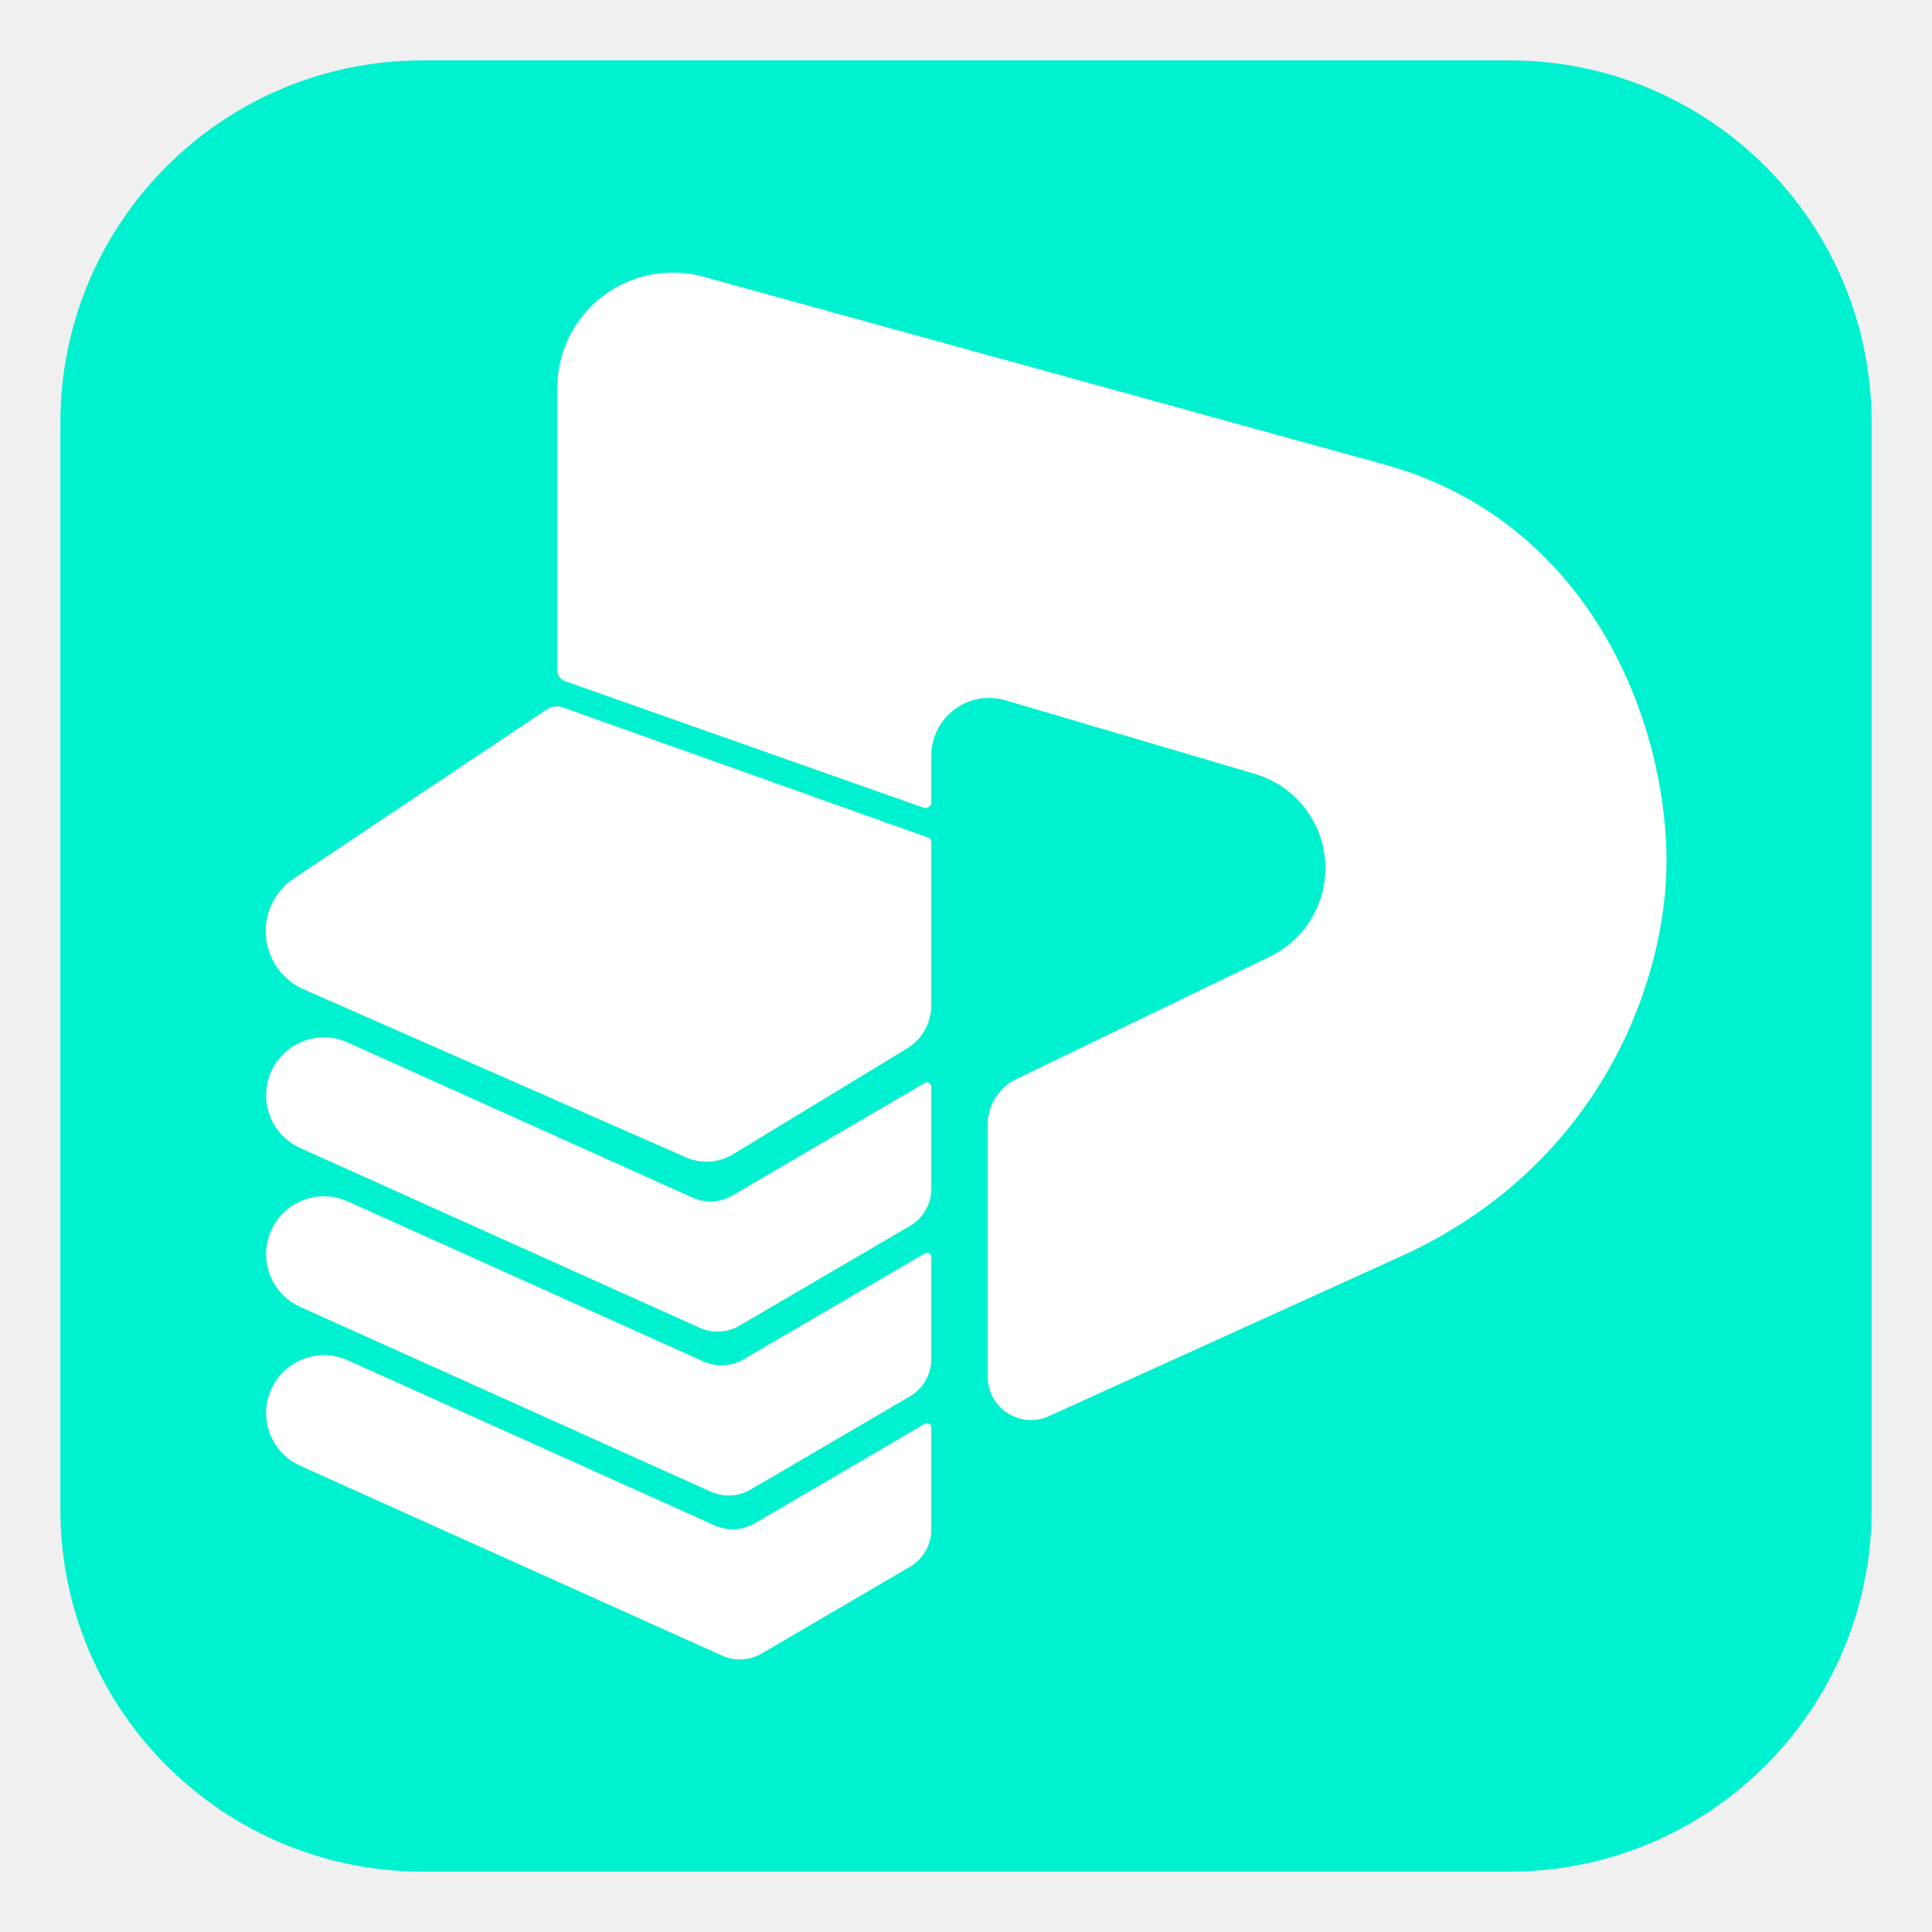
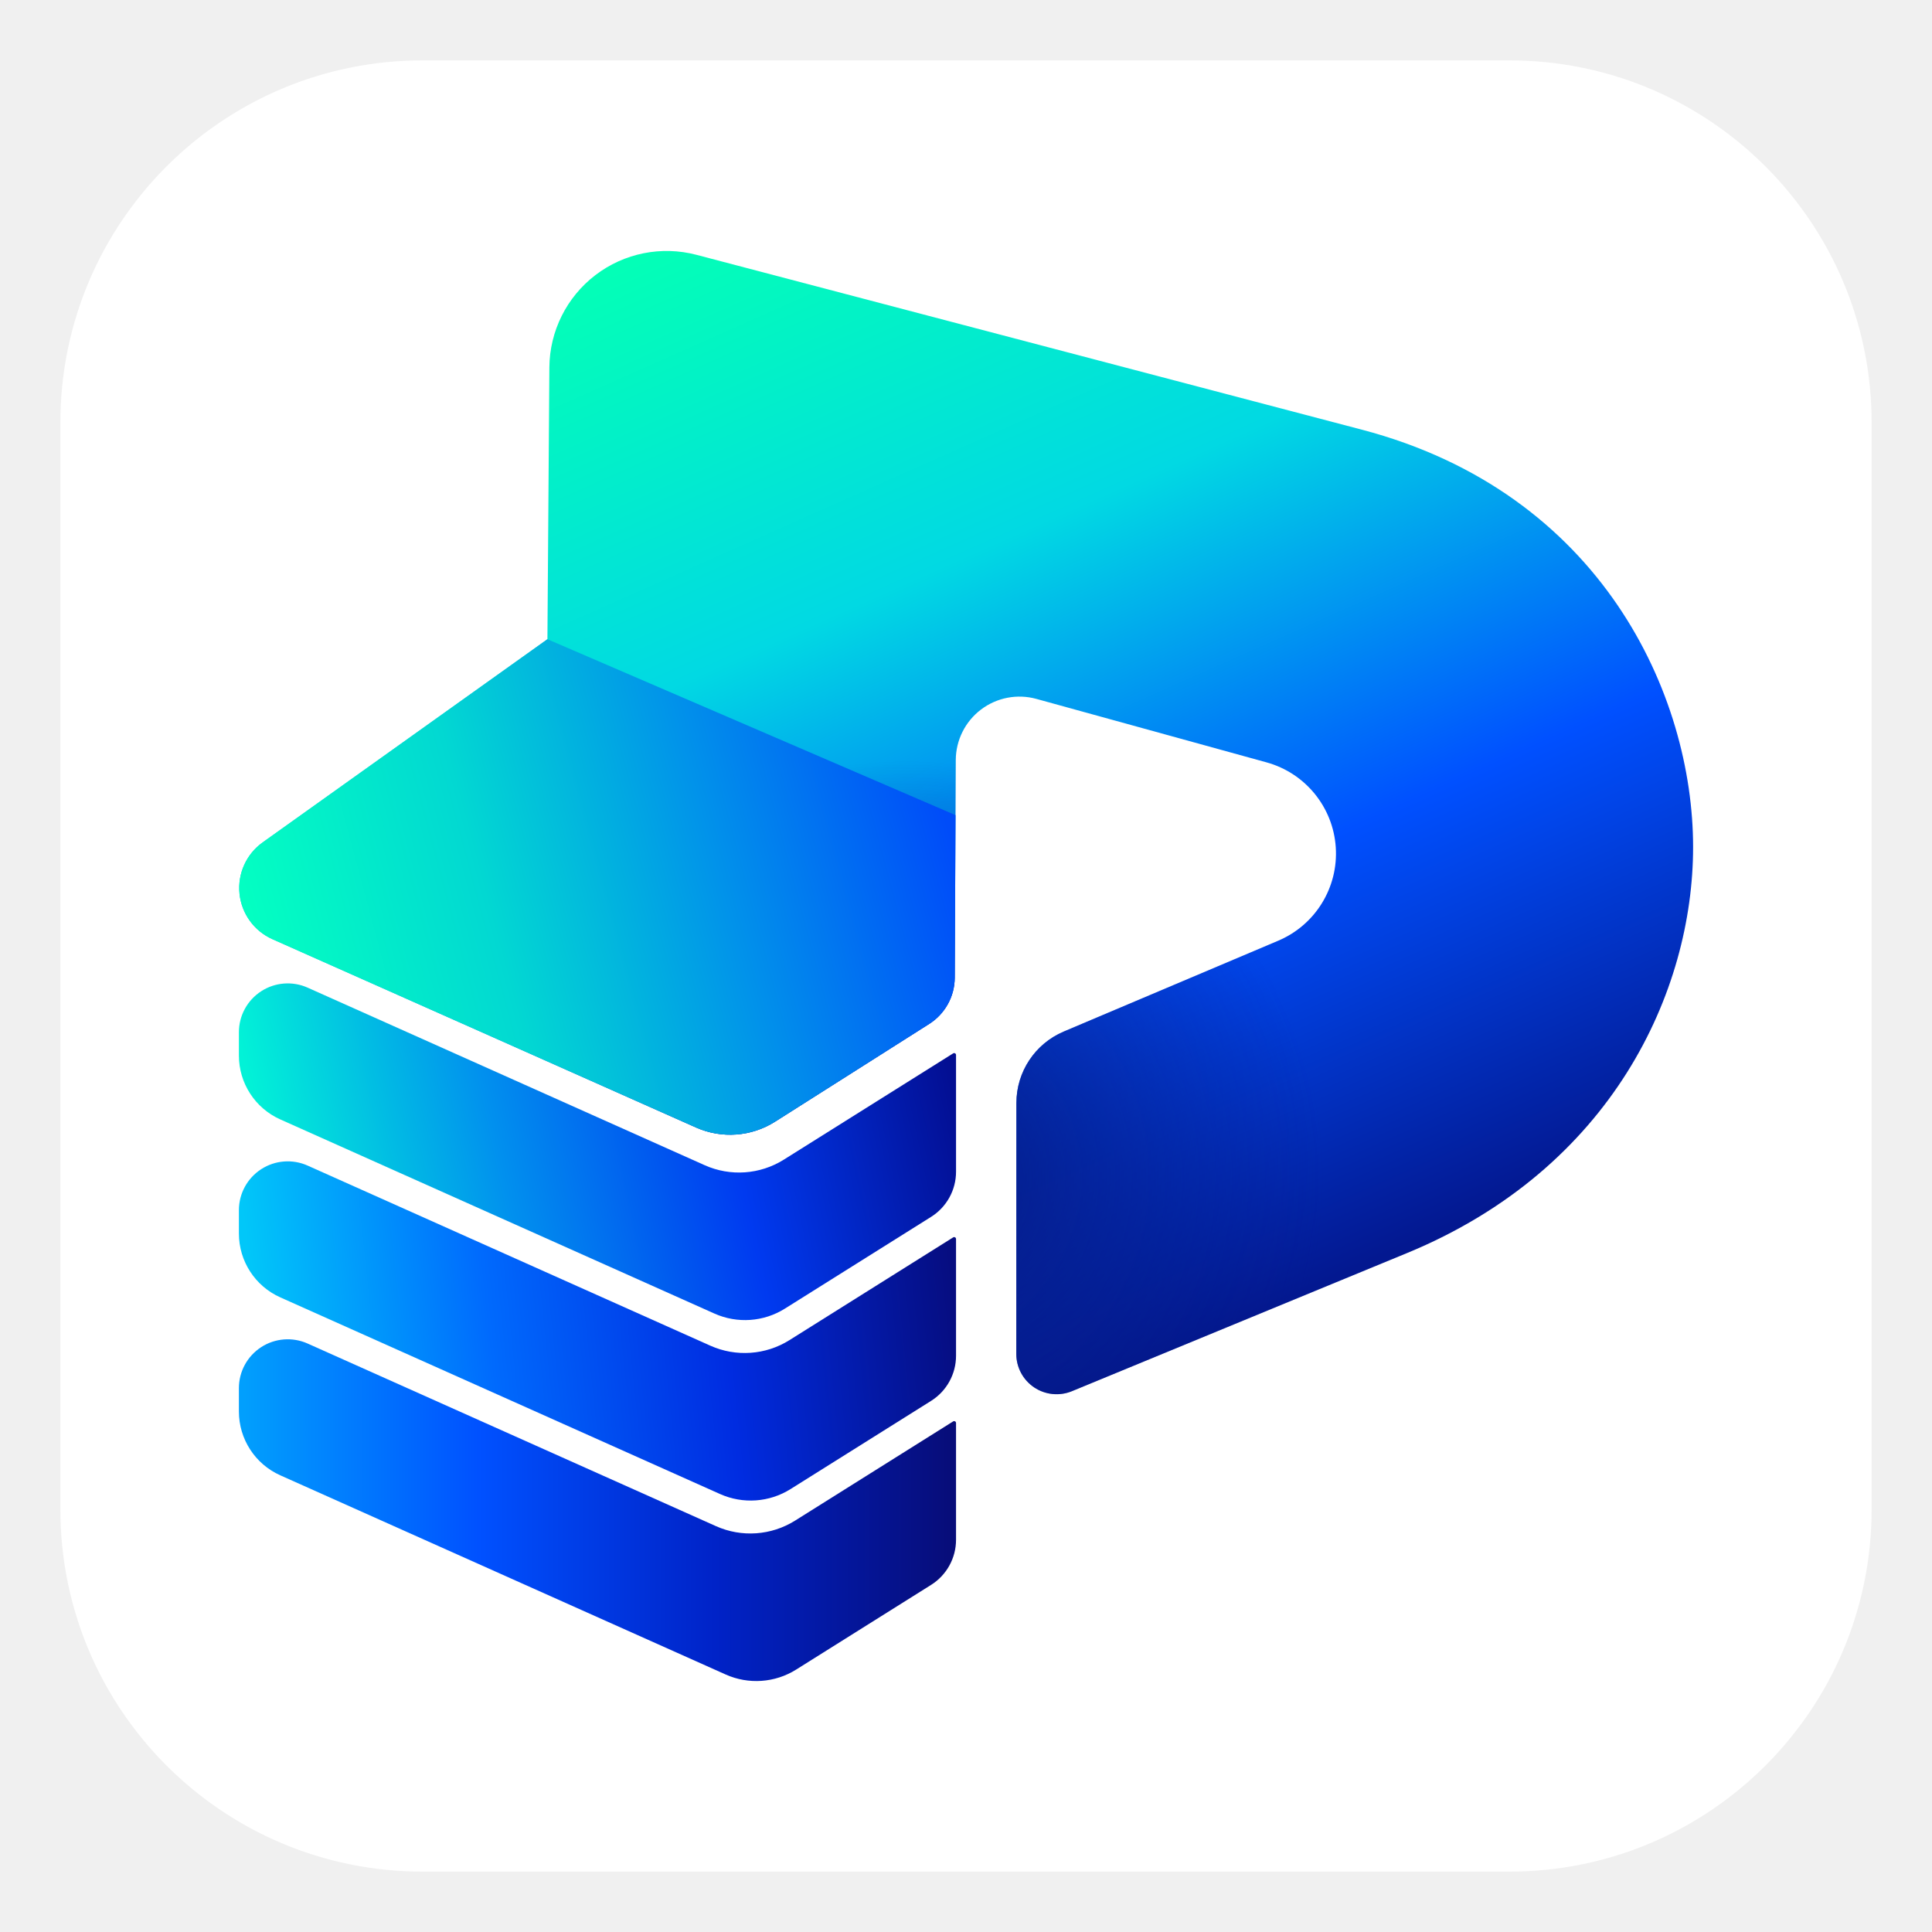
<svg xmlns="http://www.w3.org/2000/svg" width="1280" height="1280" viewBox="0 0 1280 1280">
-   <rect x="40.00" y="40.00" width="1200.00" height="1200.00" rx="240.00" ry="240.00" style="fill:#00F1CF;" />
+   <rect x="40.00" y="40.00" width="1200.00" height="1200.00" rx="240.00" ry="240.00" style="fill:#FFFFFF;" />
  <g transform="translate(40.00 40.00) scale(0.95694)">
-     <path d="M 349.33 429.76 A 8.00 8.00 0 0 1 343.99 422.22 L 343.99 226.92 A 80.00 80.00 0 0 1 445.26 149.80 L 916.99 279.88 C 1056.99 318.52 1111.99 454.88 1111.99 554.88 C 1111.99 634.88 1067.99 764.45 927.99 828.08 L 684.39 938.64 A 30.00 30.00 0 0 1 641.99 911.32 L 641.99 736.84 A 35.00 35.00 0 0 1 661.77 705.32 L 837.42 620.47 A 68.00 68.00 0 0 0 827.10 494.03 L 654.31 443.03 A 40.00 40.00 0 0 0 602.99 481.39 L 602.99 513.62 A 4.00 4.00 0 0 1 597.66 517.40 Z M 336.98 449.23 A 12.00 12.00 0 0 1 347.67 447.90 L 601.00 538.17 A 3.00 3.00 0 0 1 602.99 540.99 L 602.99 654.19 A 35.00 35.00 0 0 1 586.17 684.10 L 465.57 757.41 A 35.00 35.00 0 0 1 433.31 759.55 L 168.47 643.17 A 44.00 44.00 0 0 1 161.73 566.30 Z M 198.48 679.75 L 437.71 787.40 A 30.00 30.00 0 0 0 465.16 785.94 L 598.48 707.95 A 3.00 3.00 0 0 1 602.99 710.54 L 602.99 781.08 A 30.00 30.00 0 0 1 588.14 806.98 L 470.12 876.02 A 30.00 30.00 0 0 1 442.66 877.48 L 165.61 752.81 A 40.06 40.06 0 0 1 198.48 679.75 Z M 198.48 789.75 L 445.43 900.88 A 30.00 30.00 0 0 0 472.89 899.41 L 598.48 825.95 A 3.00 3.00 0 0 1 602.99 828.54 L 602.99 899.08 A 30.00 30.00 0 0 1 588.14 924.98 L 477.85 989.49 A 30.00 30.00 0 0 1 450.39 990.96 L 165.61 862.81 A 40.06 40.06 0 0 1 198.48 789.75 Z M 198.48 899.75 L 453.16 1014.36 A 30.00 30.00 0 0 0 480.62 1012.89 L 598.48 943.95 A 3.00 3.00 0 0 1 602.99 946.54 L 602.99 1017.08 A 30.00 30.00 0 0 1 588.14 1042.98 L 485.58 1102.97 A 30.00 30.00 0 0 1 458.12 1104.44 L 165.61 972.81 A 40.06 40.06 0 0 1 198.48 899.75 Z" style="fill:#FFFFFF;" />
+     <defs>
+       <linearGradient id="plyo-mur" gradientUnits="userSpaceOnUse" x1="116.0" y1="264.7" x2="457.4" y2="1031.5">
+         <stop offset="0.000" stop-color="#03FFB7" />
+         <stop offset="0.333" stop-color="#01D9E3" />
+         <stop offset="0.667" stop-color="#0050FF" />
+         <stop offset="1.000" stop-color="#031890" />
+       </linearGradient>
+       <linearGradient id="plyo-dalle" gradientUnits="userSpaceOnUse" x1="434.8" y1="-139.8" x2="-31.0" y2="-15.0">
+         <stop offset="0.000" stop-color="#004CF9" />
+         <stop offset="0.333" stop-color="#0192EA" />
+         <stop offset="0.667" stop-color="#02D8D2" />
+         <stop offset="1.000" stop-color="#03FFC2" />
+       </linearGradient>
+       <linearGradient id="plyo-c1" gradientUnits="userSpaceOnUse" x1="-24.0" y1="-17.6" x2="445.0" y2="-117.3">
+         <stop offset="0.000" stop-color="#02F2D7" />
+         <stop offset="0.333" stop-color="#0190EE" />
+         <stop offset="0.667" stop-color="#003AF0" />
+         <stop offset="1.000" stop-color="#030E91" />
+       </linearGradient>
+       <linearGradient id="plyo-c2" gradientUnits="userSpaceOnUse" x1="521.9" y1="-76.4" x2="40.0" y2="-25.8">
+         <stop offset="0.000" stop-color="#060D80" />
+         <stop offset="0.333" stop-color="#002CE1" />
+         <stop offset="0.667" stop-color="#006AFD" />
+         <stop offset="1.000" stop-color="#01C7F9" />
+       </linearGradient>
+       <linearGradient id="plyo-c3" gradientUnits="userSpaceOnUse" x1="127.1" y1="-20.4" x2="615.1" y2="-20.4">
+         <stop offset="0.000" stop-color="#019FFD" />
+         <stop offset="0.333" stop-color="#0051FF" />
+         <stop offset="0.667" stop-color="#0023C8" />
+         <stop offset="1.000" stop-color="#070D7A" />
+       </linearGradient>
+       <radialGradient id="plyo-voile" gradientUnits="userSpaceOnUse" cx="586.0" cy="773.4" r="288.6">
+         <stop offset="0" stop-color="#061981" stop-opacity="1" />
+         <stop offset="1" stop-color="#061981" stop-opacity="0" />
+       </radialGradient>
+     </defs>
+     <path d="M 337.20 400.76 L 338.55 212.57 A 81.20 81.20 0 0 1 440.38 134.62 L 901.00 255.66 C 1067.20 299.33 1130.40 439.46 1130.40 544.66 C 1130.40 644.46 1074.50 767.14 932.30 825.76 L 700.35 921.37 A 27.90 27.90 0 0 1 661.82 895.56 L 661.89 721.81 A 53.70 53.70 0 0 1 694.64 672.39 L 843.19 609.47 A 65.50 65.50 0 0 0 835.05 486.01 L 675.75 442.08 A 44.10 44.10 0 0 0 619.92 484.38 L 619.20 635.12 A 38.10 38.10 0 0 1 601.50 667.11 L 494.78 734.79 A 58.10 58.10 0 0 1 440.06 738.81 L 146.86 608.45 A 38.80 38.80 0 0 1 140.08 541.41 Z" fill="url(#plyo-mur)" />
+     <path d="M 337.20 400.76 L 338.55 212.57 A 81.20 81.20 0 0 1 440.38 134.62 L 901.00 255.66 C 1067.20 299.33 1130.40 439.46 1130.40 544.66 C 1130.40 644.46 1074.50 767.14 932.30 825.76 L 700.35 921.37 A 27.90 27.90 0 0 1 661.82 895.56 L 661.89 721.81 A 53.70 53.70 0 0 1 694.64 672.39 L 843.19 609.47 A 65.50 65.50 0 0 0 835.05 486.01 L 675.75 442.08 A 44.10 44.10 0 0 0 619.92 484.38 L 619.20 635.12 A 38.10 38.10 0 0 1 601.50 667.11 L 494.78 734.79 A 58.10 58.10 0 0 1 440.06 738.81 L 146.86 608.45 A 38.80 38.80 0 0 1 140.08 541.41 Z" fill="url(#plyo-voile)" />
+     <path d="M 337.20 400.76 L 619.74 522.56 L 619.20 635.12 A 38.10 38.10 0 0 1 601.50 667.11 L 494.78 734.79 A 58.10 58.10 0 0 1 440.06 738.81 L 146.86 608.45 A 38.80 38.80 0 0 1 140.08 541.41 Z" fill="url(#plyo-dalle)" />
+     <path d="M 123.60 672.84 A 33.80 33.80 0 0 1 171.20 641.99 L 446.07 764.91 A 58.30 58.30 0 0 0 500.86 761.07 L 618.11 687.49 A 1.30 1.30 0 0 1 620.10 688.59 L 620.10 769.43 A 36.90 36.90 0 0 1 602.82 800.69 L 501.60 864.21 A 51.90 51.90 0 0 1 452.82 867.63 L 152.24 733.21 A 48.40 48.40 0 0 1 123.60 689.03 Z" fill="url(#plyo-c1)" />
+     <path d="M 123.60 796.04 A 33.80 33.80 0 0 1 171.20 765.19 L 449.98 889.86 A 58.30 58.30 0 0 0 504.77 886.02 L 618.11 814.89 A 1.30 1.30 0 0 1 620.10 815.99 L 620.10 896.83 A 36.90 36.90 0 0 1 602.82 928.09 L 505.50 989.16 A 51.90 51.90 0 0 1 456.73 992.58 L 152.24 856.41 A 48.40 48.40 0 0 1 123.60 812.23 Z" fill="url(#plyo-c2)" />
+     <path d="M 123.60 919.24 A 33.80 33.80 0 0 1 171.20 888.39 L 453.89 1014.81 A 58.30 58.30 0 0 0 508.68 1010.97 L 618.11 942.29 A 1.30 1.30 0 0 1 620.10 943.39 L 620.10 1024.23 A 36.90 36.90 0 0 1 602.82 1055.49 L 509.41 1114.11 A 51.90 51.90 0 0 1 460.64 1117.53 L 152.24 979.61 A 48.40 48.40 0 0 1 123.60 935.43 Z" fill="url(#plyo-c3)" />
  </g>
</svg>
